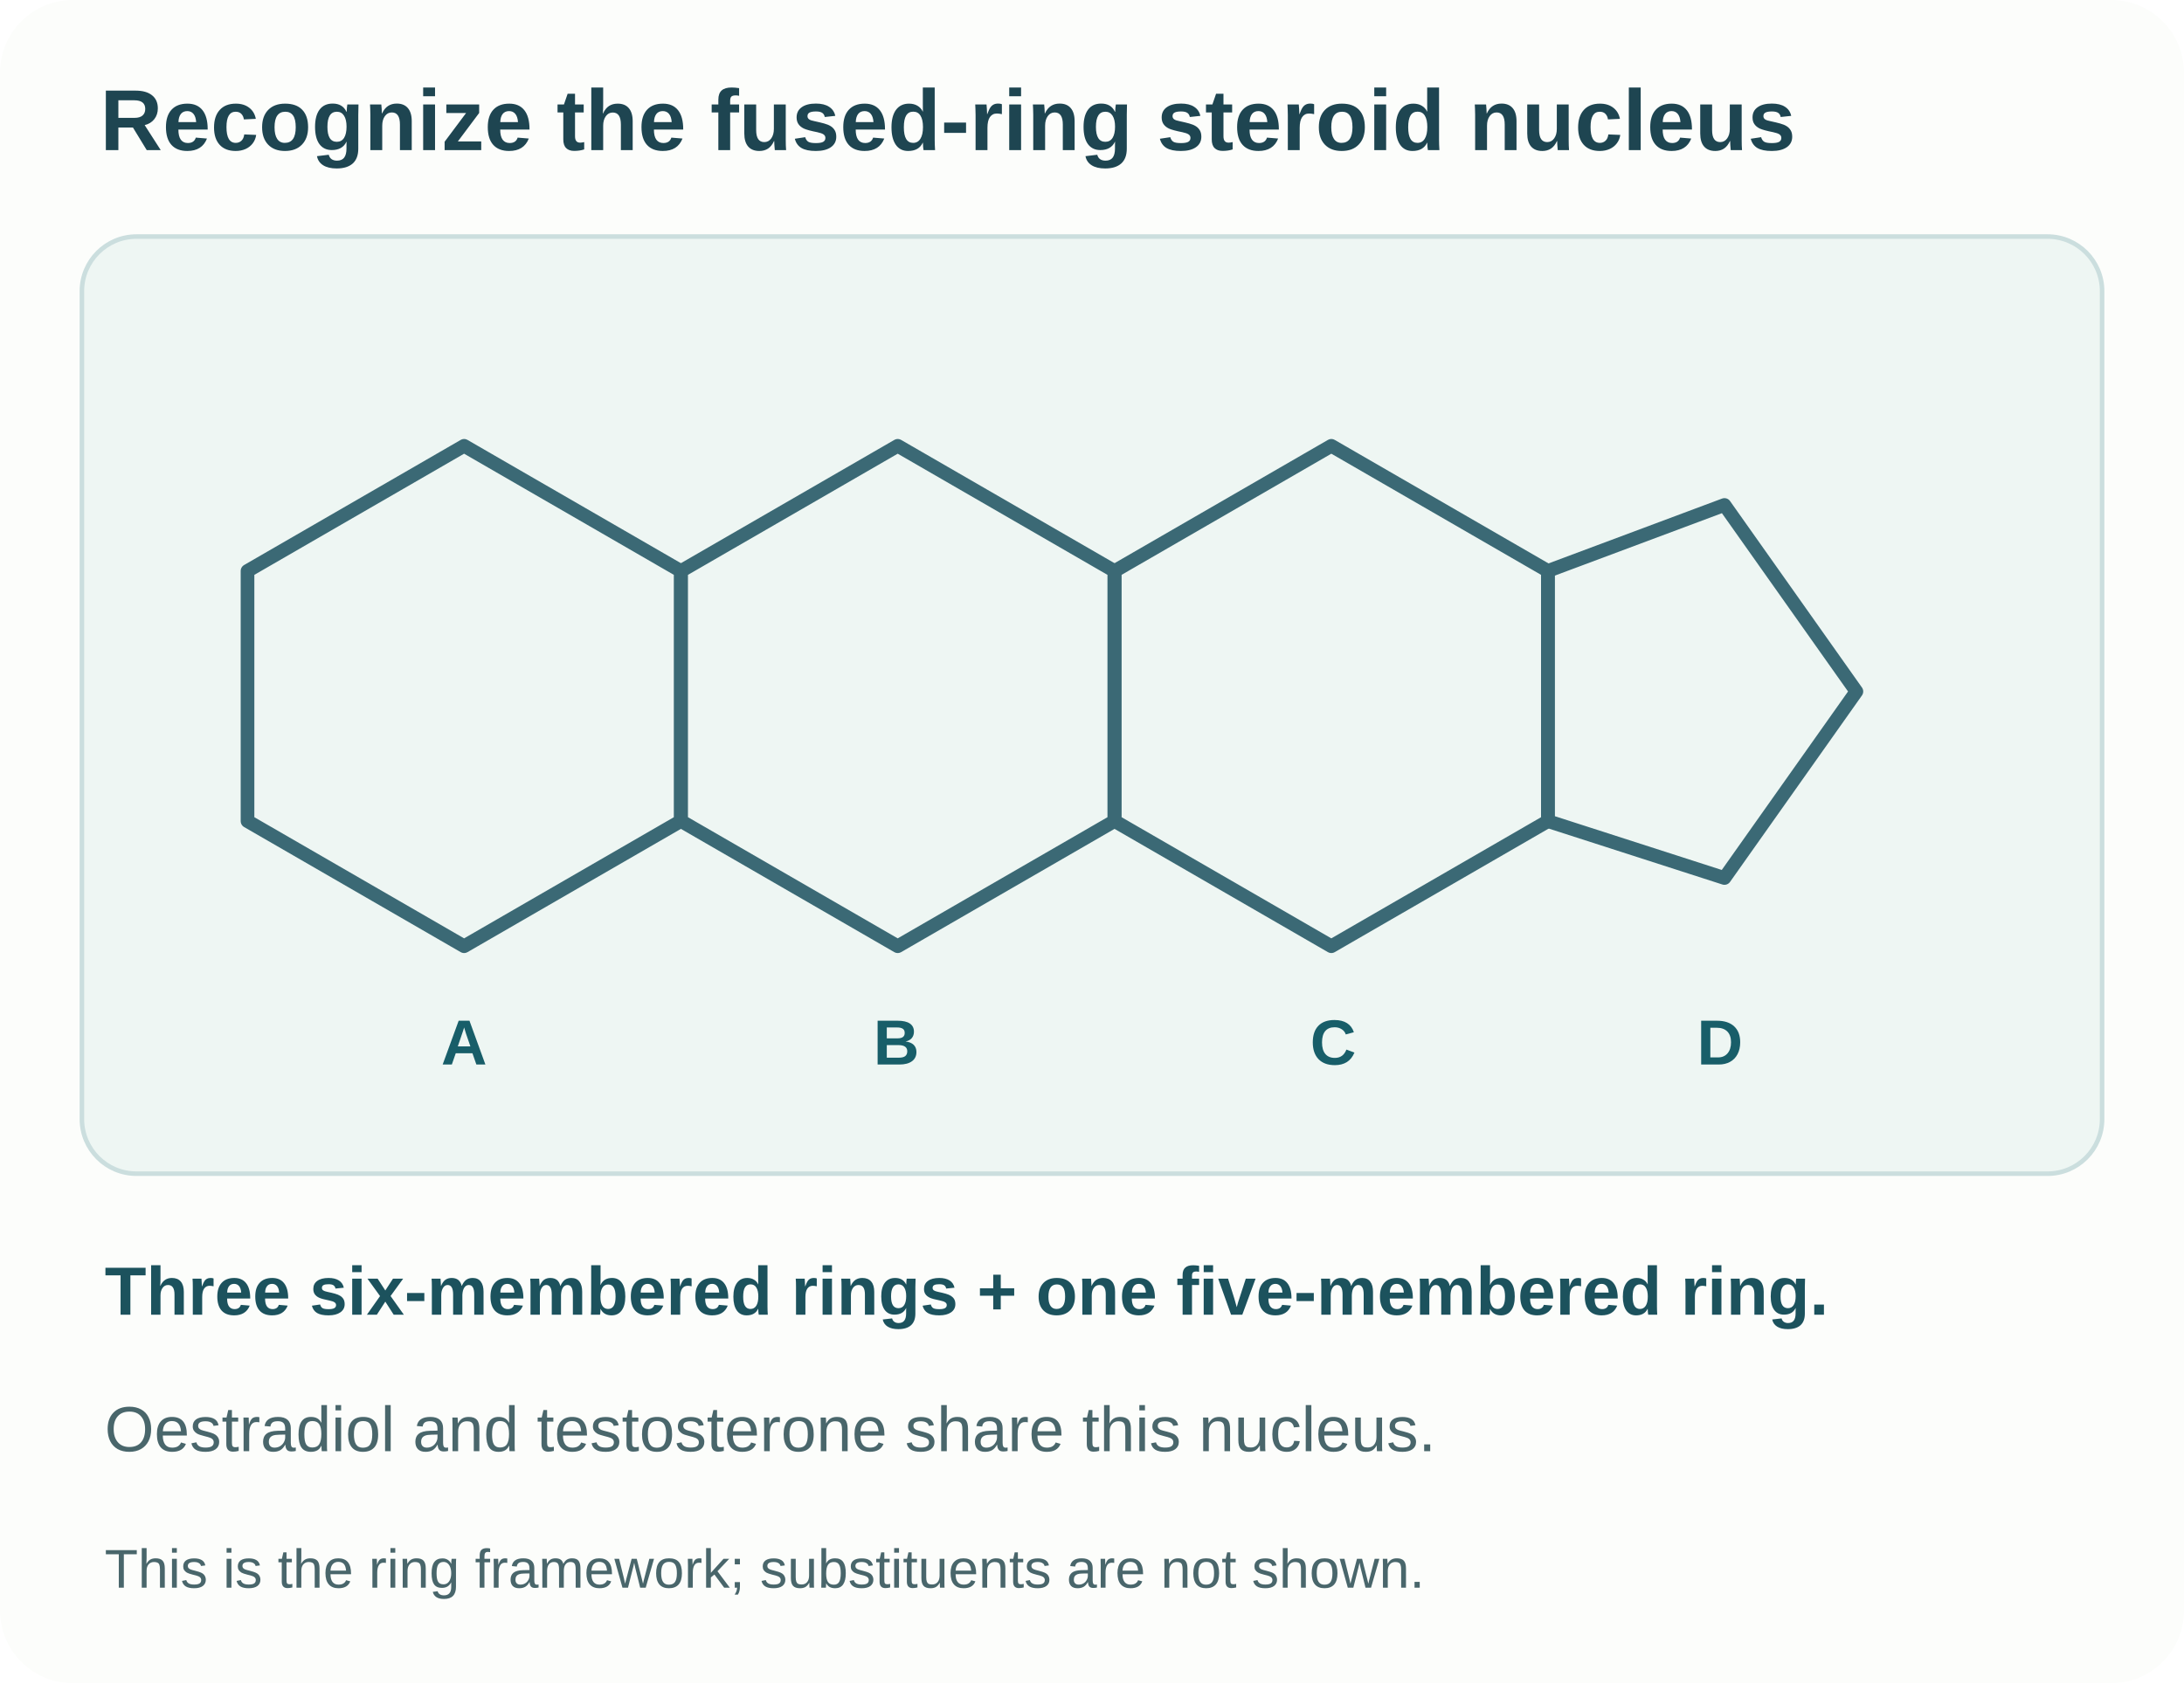
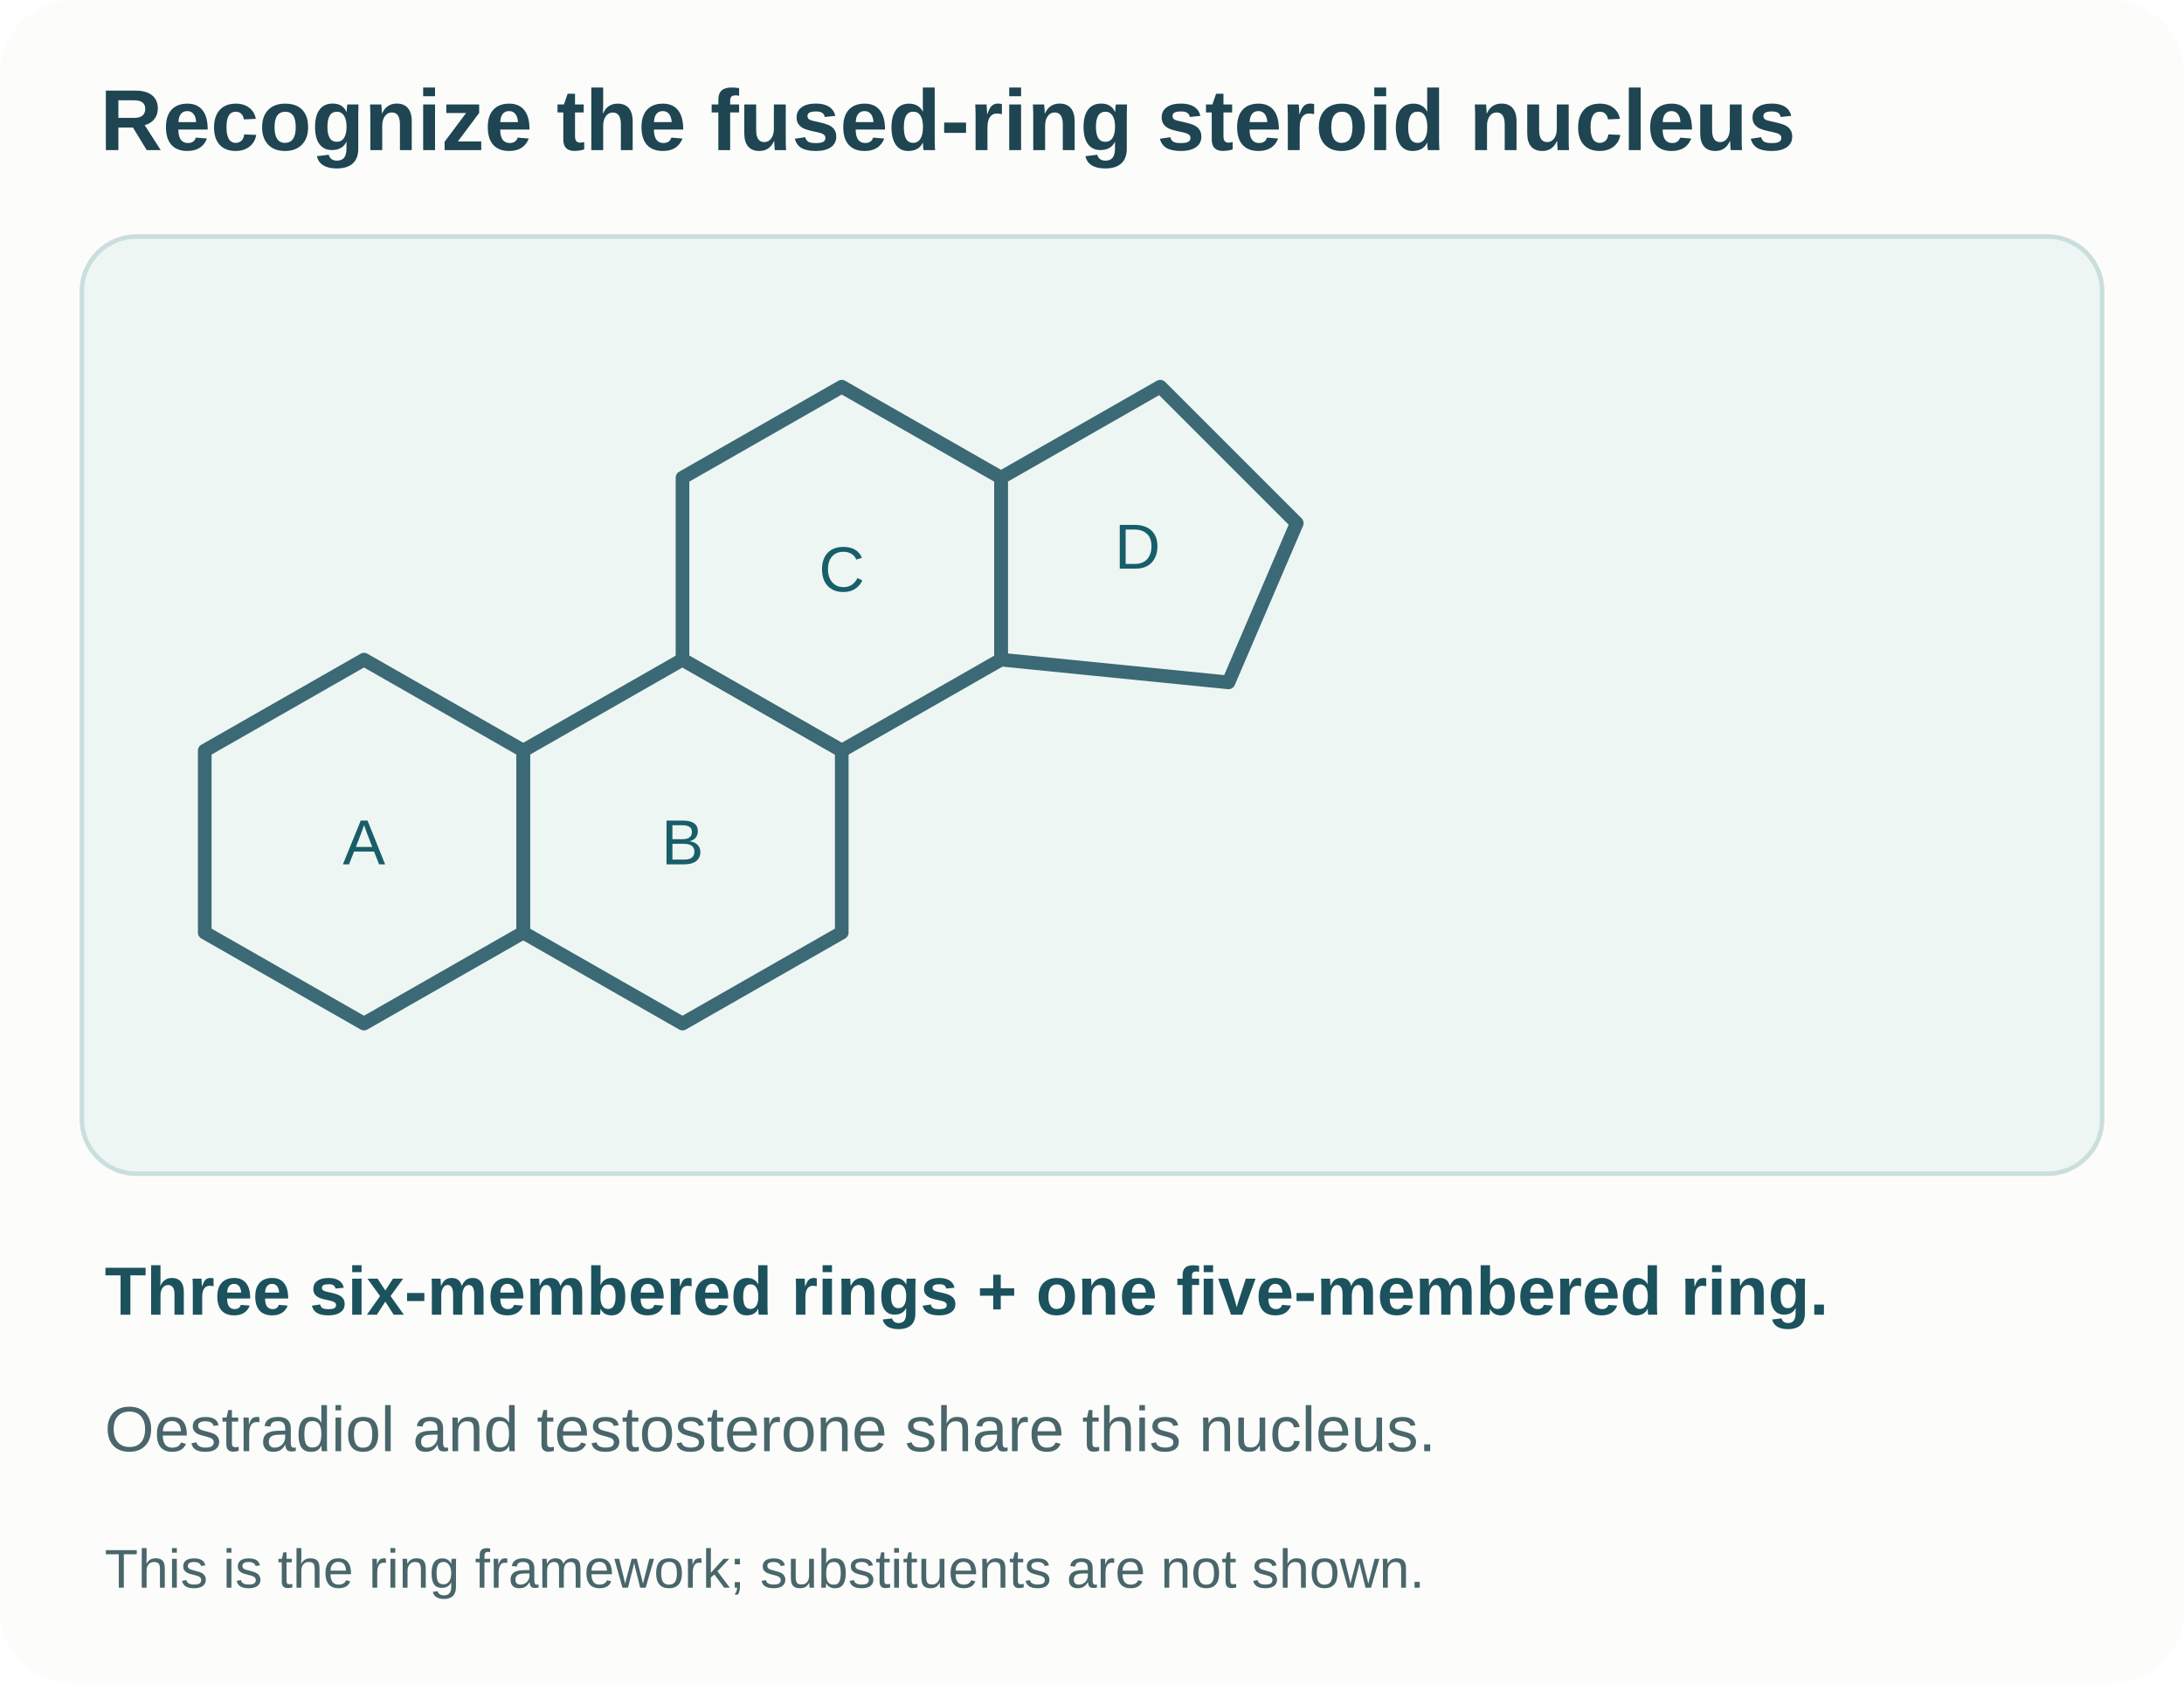
<svg xmlns="http://www.w3.org/2000/svg" role="img" aria-labelledby="title descr" viewBox="0 0 480 370" width="480" height="370">
  <rect width="480" height="370" rx="16" fill="#fcfdfb" />
  <text x="22" y="33" fill="#1e4551" font-family="Arial,sans-serif" font-size="19" font-weight="600" text-anchor="start">Recognize the fused-ring steroid nucleus</text>
  <rect x="18" y="52" width="444" height="206" rx="12" fill="#eef6f3" stroke="#cbdede" stroke-width="1" />
-   <path d="M 102 98 L 149.6 125.5 L 149.6 180.5 L 102 208 L 54.4 180.5 L 54.4 125.5 Z" fill="none" stroke="#3b6975" stroke-width="3" stroke-linecap="round" stroke-linejoin="round" />
-   <path d="M 197.3 98 L 244.9 125.5 L 244.9 180.5 L 197.3 208 L 149.7 180.5 L 149.7 125.5 Z" fill="none" stroke="#3b6975" stroke-width="3" stroke-linecap="round" stroke-linejoin="round" />
-   <path d="M 292.6 98 L 340.2 125.5 L 340.2 180.5 L 292.6 208 L 245 180.5 L 245 125.5 Z" fill="none" stroke="#3b6975" stroke-width="3" stroke-linecap="round" stroke-linejoin="round" />
-   <path d="M 340.2 125.5 L 379 111 L 408 152 L 379 193 L 340.2 180.5 Z" fill="none" stroke="#3b6975" stroke-width="3" stroke-linecap="round" stroke-linejoin="round" />
-   <text x="102" y="234" fill="#185e69" font-family="Arial,sans-serif" font-size="14" font-weight="700" text-anchor="middle">A</text>
-   <text x="197" y="234" fill="#185e69" font-family="Arial,sans-serif" font-size="14" font-weight="700" text-anchor="middle">B</text>
-   <text x="293" y="234" fill="#185e69" font-family="Arial,sans-serif" font-size="14" font-weight="700" text-anchor="middle">C</text>
-   <text x="378" y="234" fill="#185e69" font-family="Arial,sans-serif" font-size="14" font-weight="700" text-anchor="middle">D</text>
+   <text x="80" y="190" fill="#185e69" font-family="Arial,sans-serif" font-size="14" text-anchor="middle">A</text>
+   <text x="150" y="190" fill="#185e69" font-family="Arial,sans-serif" font-size="14" text-anchor="middle">B</text>
+   <text x="185" y="130" fill="#185e69" font-family="Arial,sans-serif" font-size="14" text-anchor="middle">C</text>
+   <text x="250" y="125" fill="#185e69" font-family="Arial,sans-serif" font-size="14" text-anchor="middle">D</text>
  <text x="23" y="289" fill="#1c525d" font-family="Arial,sans-serif" font-size="15" font-weight="700" text-anchor="start">Three six-membered rings + one five-membered ring.</text>
  <text x="23" y="319" fill="#49666b" font-family="Arial,sans-serif" font-size="14" font-weight="500" text-anchor="start">Oestradiol and testosterone share this nucleus.</text>
  <text x="23" y="349" fill="#49666b" font-family="Arial,sans-serif" font-size="12" font-weight="500" text-anchor="start">This is the ring framework; substituents are not shown.</text>
+   <path data-ring="A" d="M 45 165 L 80 145 L 115 165 L 115 205 L 80 225 L 45 205 Z" fill="none" stroke="#3b6975" stroke-width="3" stroke-linejoin="round" />
+   <path data-ring="B" d="M 115 165 L 150 145 L 185 165 L 185 205 L 150 225 L 115 205 Z" fill="none" stroke="#3b6975" stroke-width="3" stroke-linejoin="round" />
+   <path data-ring="C" d="M 150 145 L 150 105 L 185 85 L 220 105 L 220 145 L 185 165 Z" fill="none" stroke="#3b6975" stroke-width="3" stroke-linejoin="round" />
+   <path data-ring="D" d="M 220 105 L 255 85 L 285 115 L 270 150 L 220 145 Z" fill="none" stroke="#3b6975" stroke-width="3" stroke-linejoin="round" />
</svg>
